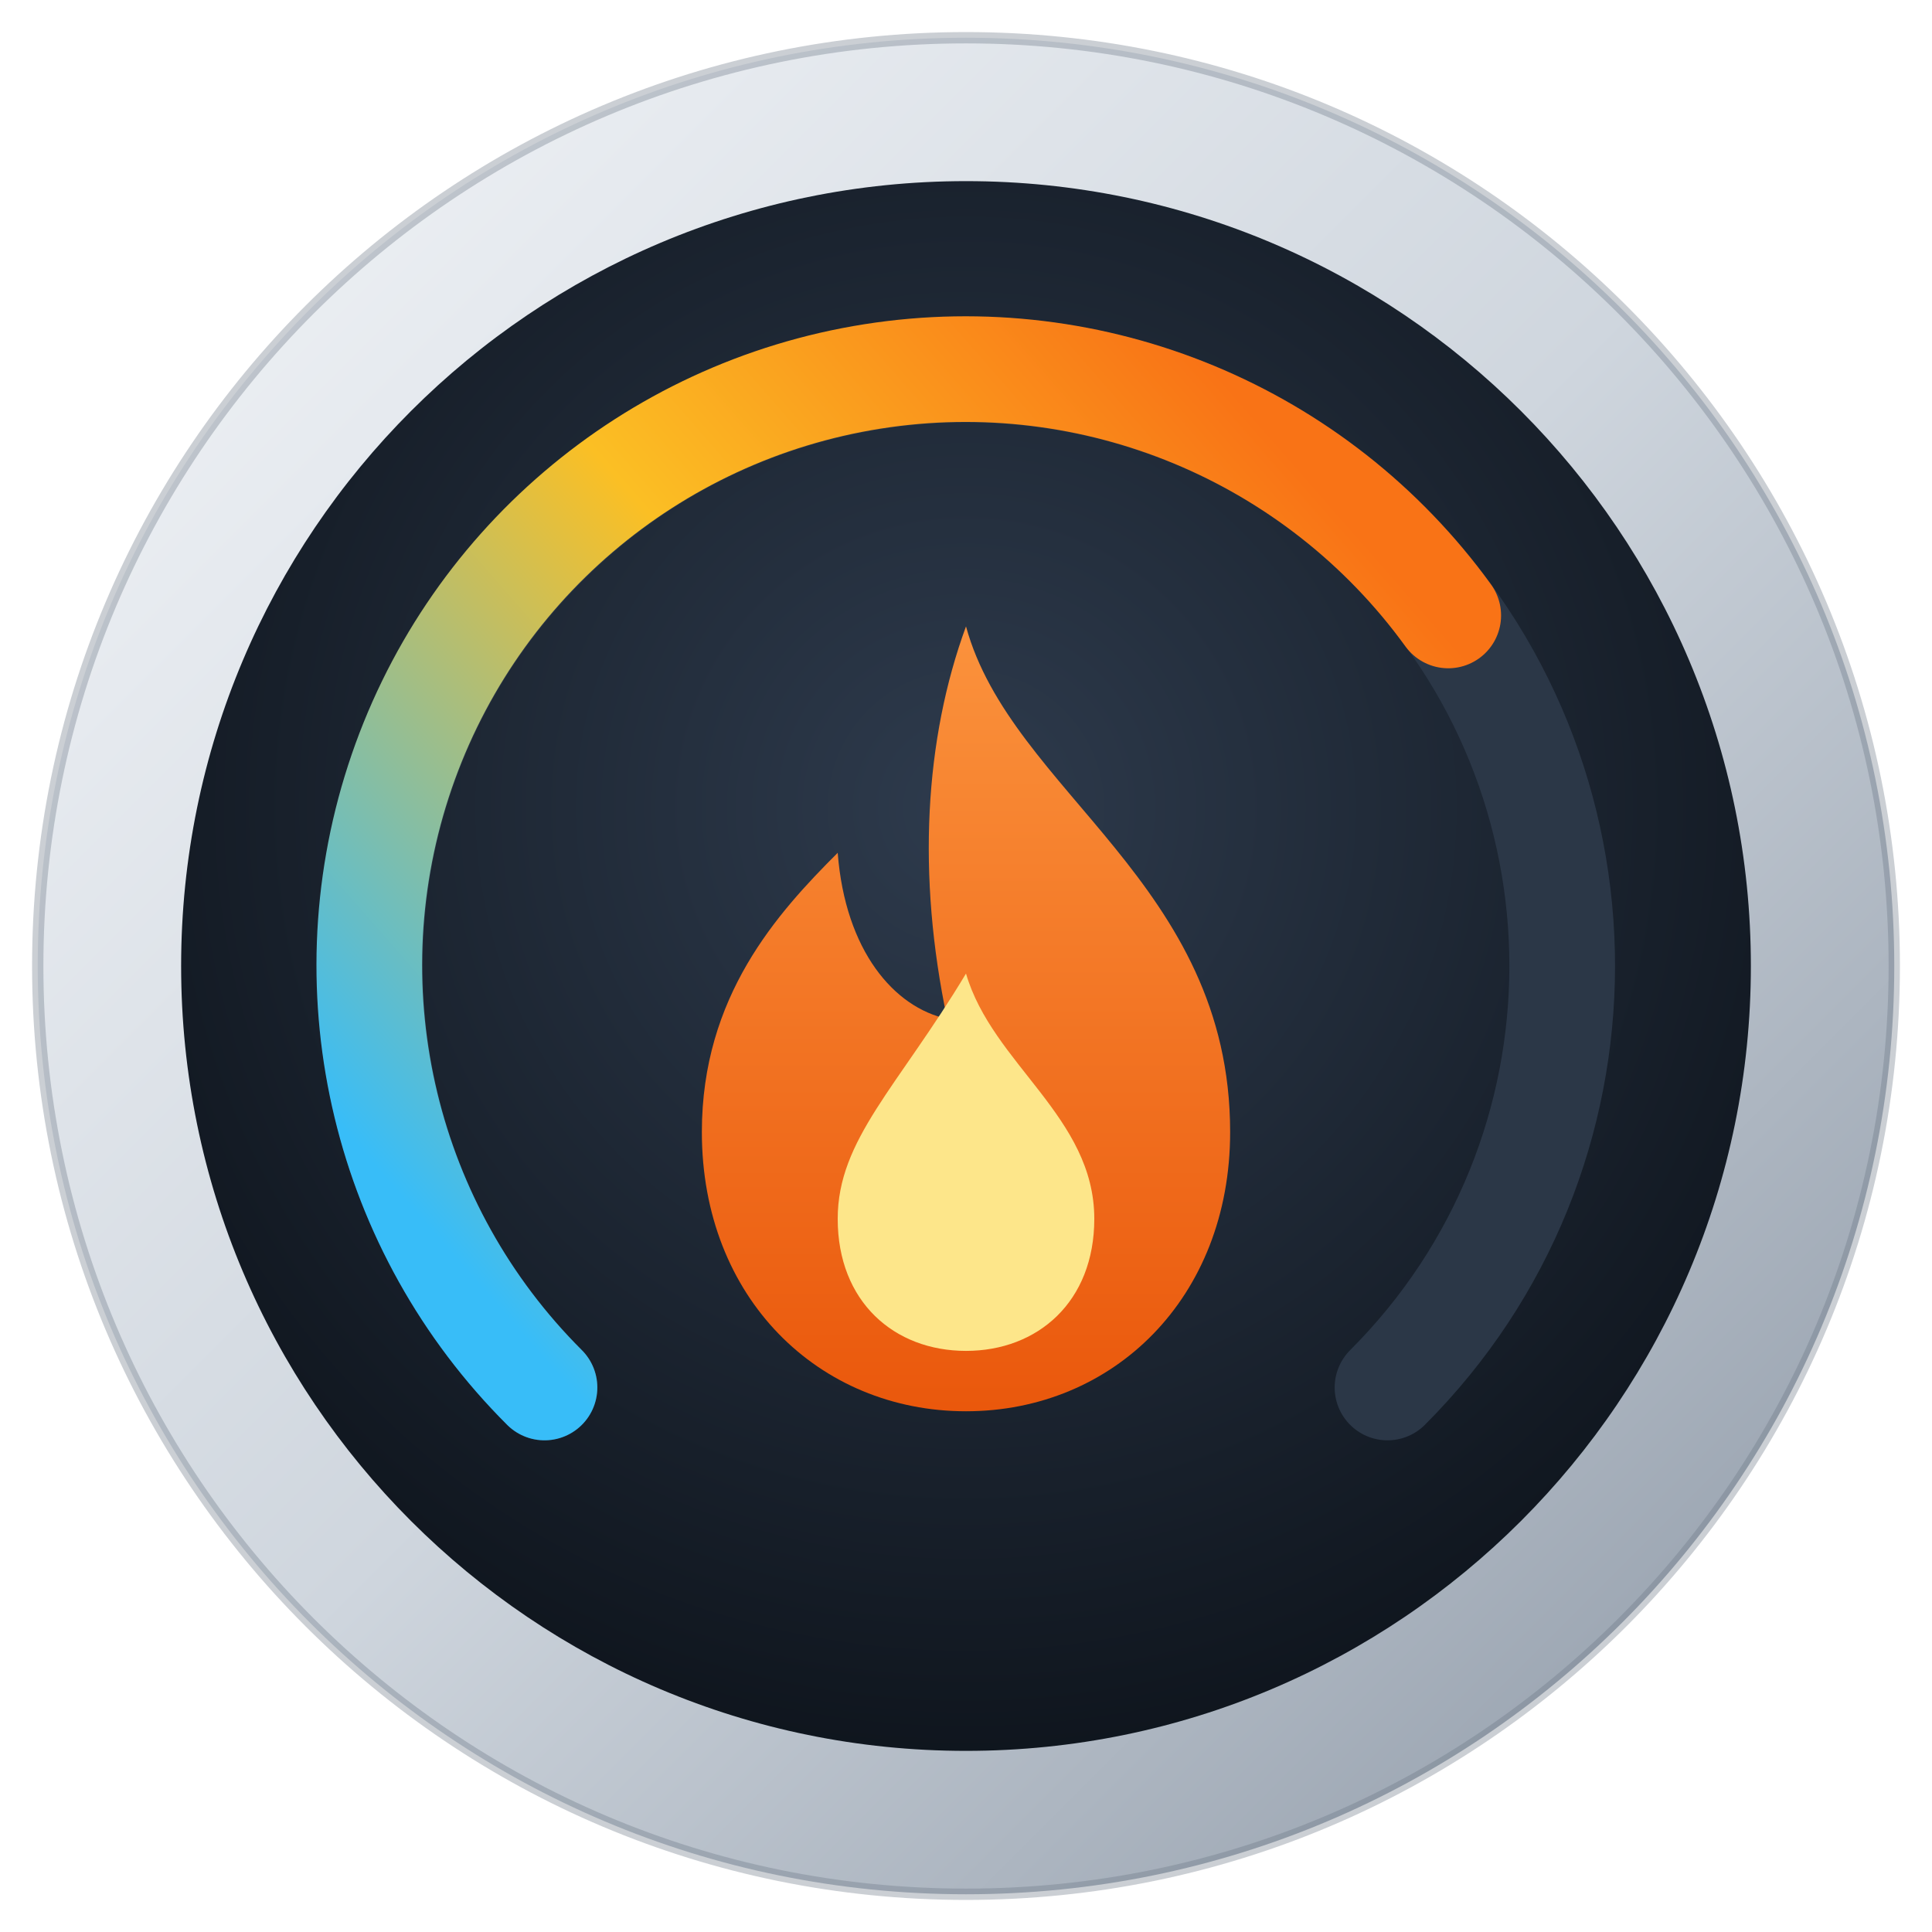
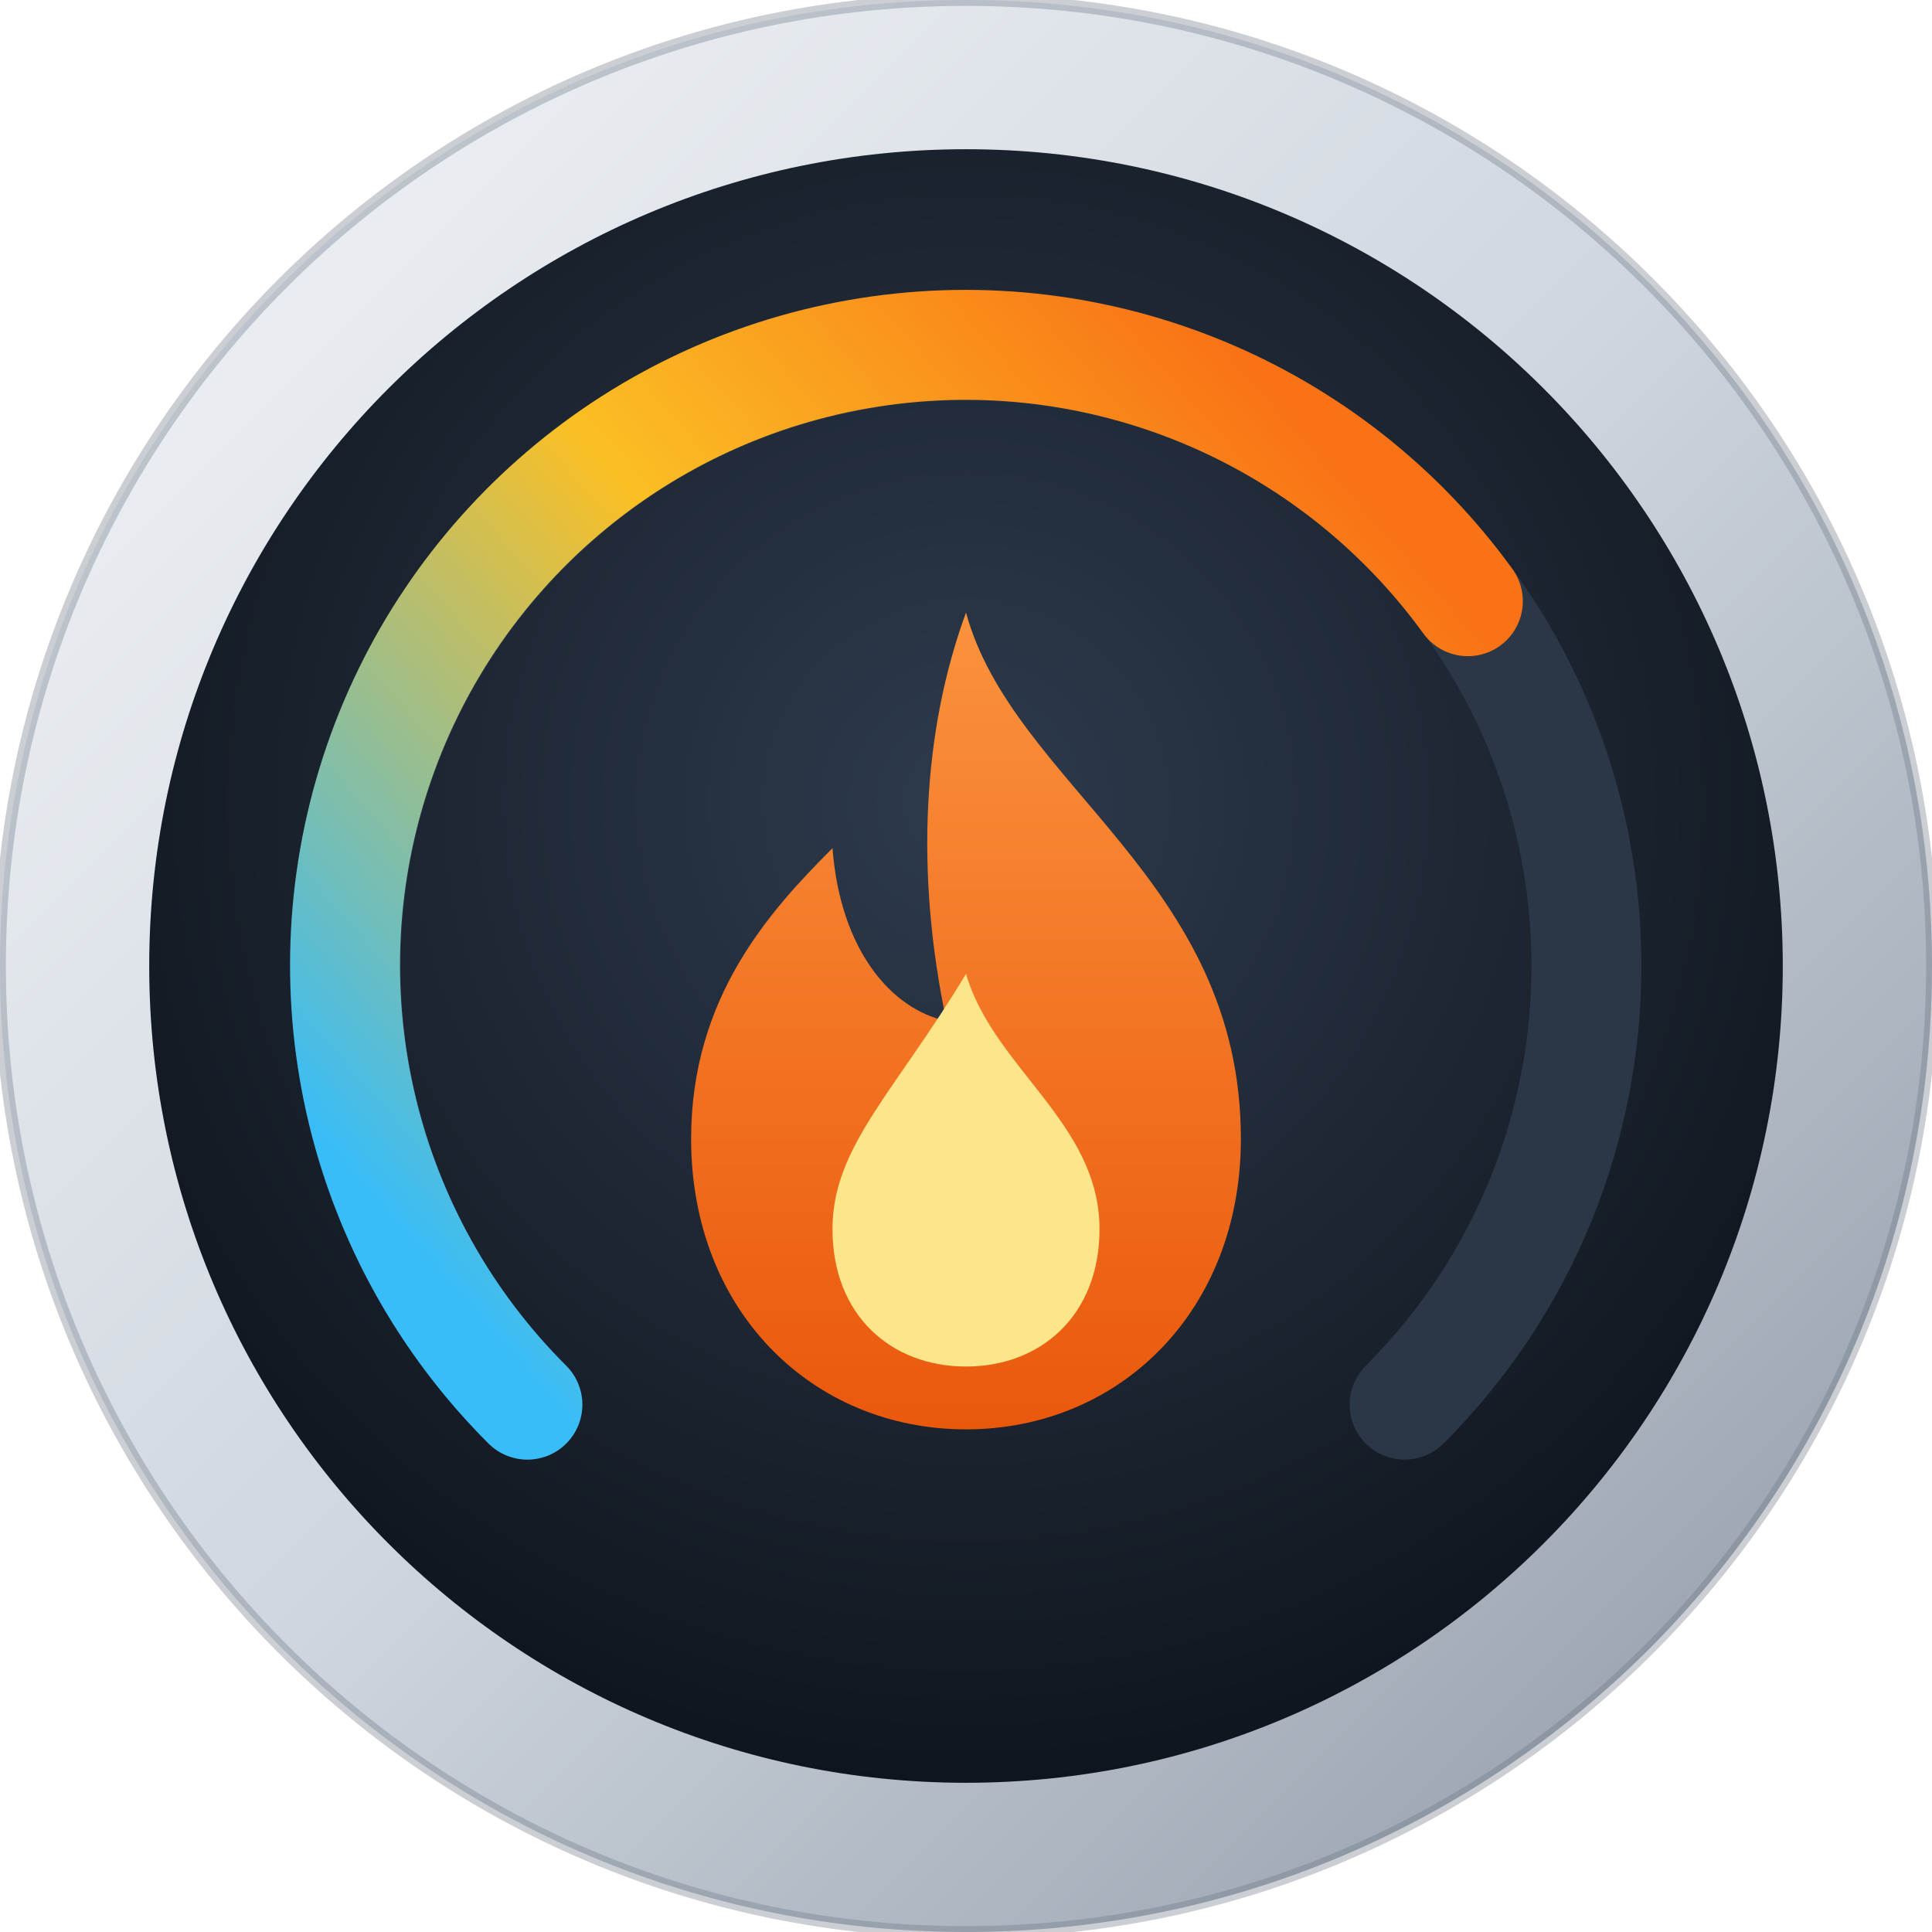
- <svg xmlns="http://www.w3.org/2000/svg" viewBox="0 0 512 512" width="512" height="512">
+ <svg xmlns="http://www.w3.org/2000/svg" viewBox="10 10 492 492" width="512" height="512">
  <defs>
    <linearGradient id="ring" x1="0" y1="0" x2="1" y2="1">
      <stop offset="0" stop-color="#f5f7fa" />
      <stop offset="0.5" stop-color="#cfd6de" />
      <stop offset="1" stop-color="#8a95a3" />
    </linearGradient>
    <radialGradient id="face" cx="0.5" cy="0.4" r="0.62">
      <stop offset="0" stop-color="#2e3b4d" />
      <stop offset="1" stop-color="#0e141c" />
    </radialGradient>
    <linearGradient id="heat" x1="0.1" y1="0.9" x2="0.95" y2="0.2">
      <stop offset="0" stop-color="#38bdf8" />
      <stop offset="0.55" stop-color="#fbbf24" />
      <stop offset="1" stop-color="#f97316" />
    </linearGradient>
    <linearGradient id="flame" x1="0" y1="1" x2="0" y2="0">
      <stop offset="0" stop-color="#ea580c" />
      <stop offset="1" stop-color="#fb923c" />
    </linearGradient>
  </defs>
  <circle cx="256" cy="256" r="246" fill="url(#ring)" />
  <circle cx="256" cy="256" r="246" fill="none" stroke="#6b7684" stroke-opacity="0.35" stroke-width="3" />
  <circle cx="256" cy="256" r="208" fill="url(#face)" />
  <path d="M 144.3 367.7 A 158 158 0 1 1 367.7 367.7" fill="none" stroke="#2b3747" stroke-width="28" stroke-linecap="round" />
  <path d="M 144.3 367.7 A 158 158 0 1 1 383.8 163.1" fill="none" stroke="url(#heat)" stroke-width="28" stroke-linecap="round" />
  <path d="M256 166 C 268 210, 326 234, 326 300 C 326 344, 295 374, 256 374 C 217 374, 186 344, 186 300 C 186 264, 206 242, 222 226 C 224 252, 237 267, 251 270 C 243 232, 245 196, 256 166 Z" fill="url(#flame)" />
  <path d="M256 258 C 263 282, 290 296, 290 323 C 290 345, 275 358, 256 358 C 237 358, 222 345, 222 323 C 222 302, 238 288, 256 258 Z" fill="#fde68a" />
</svg>
